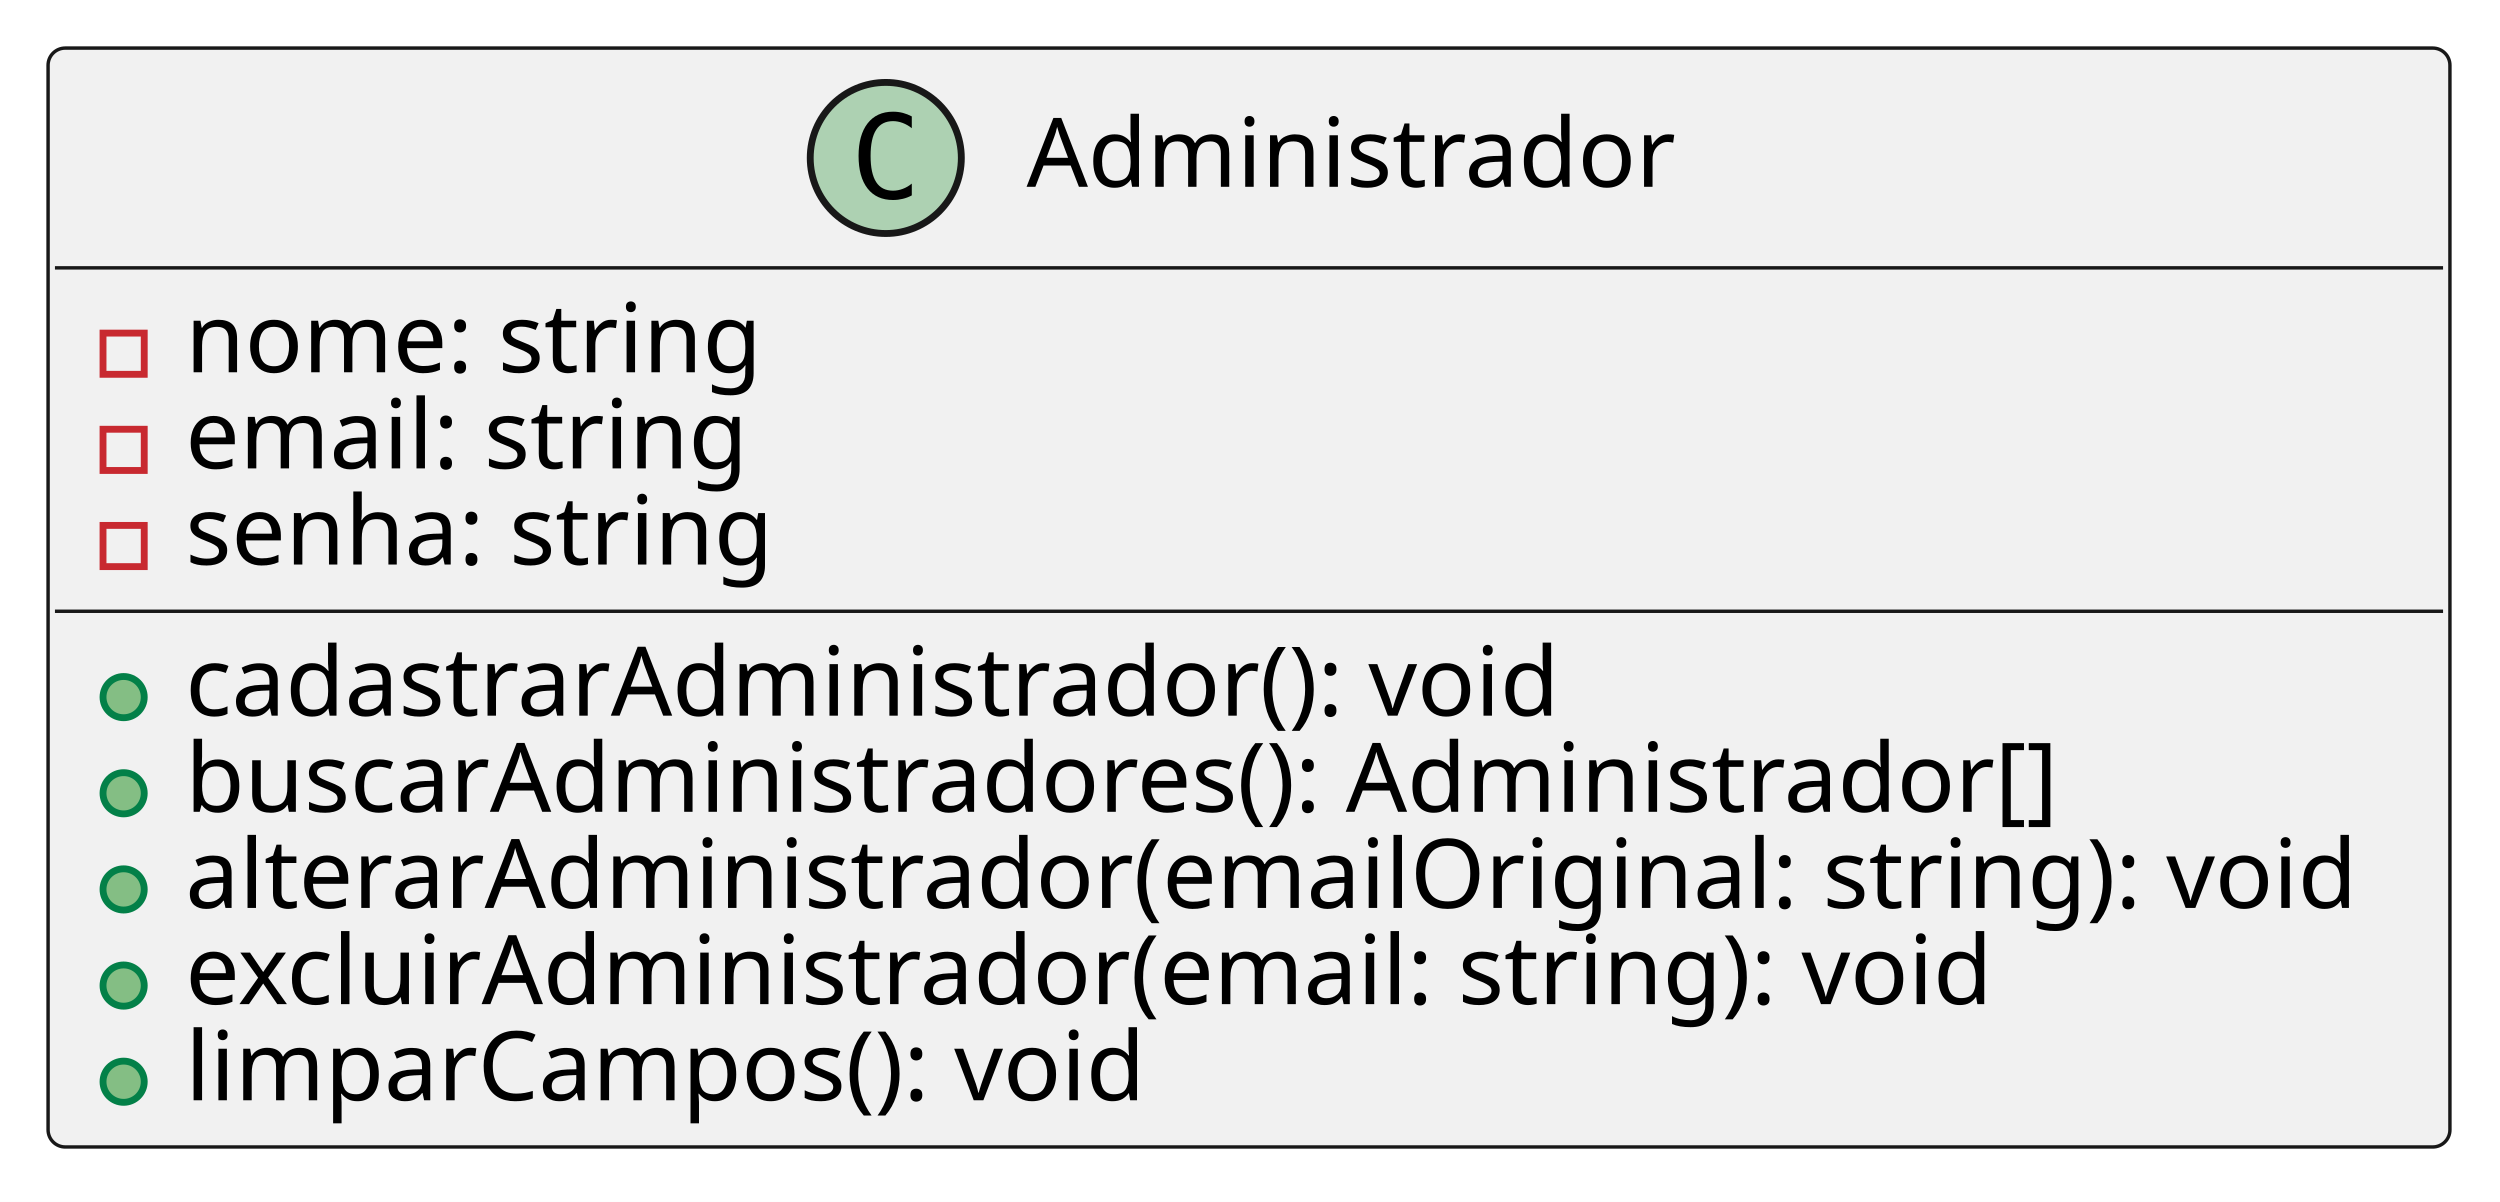
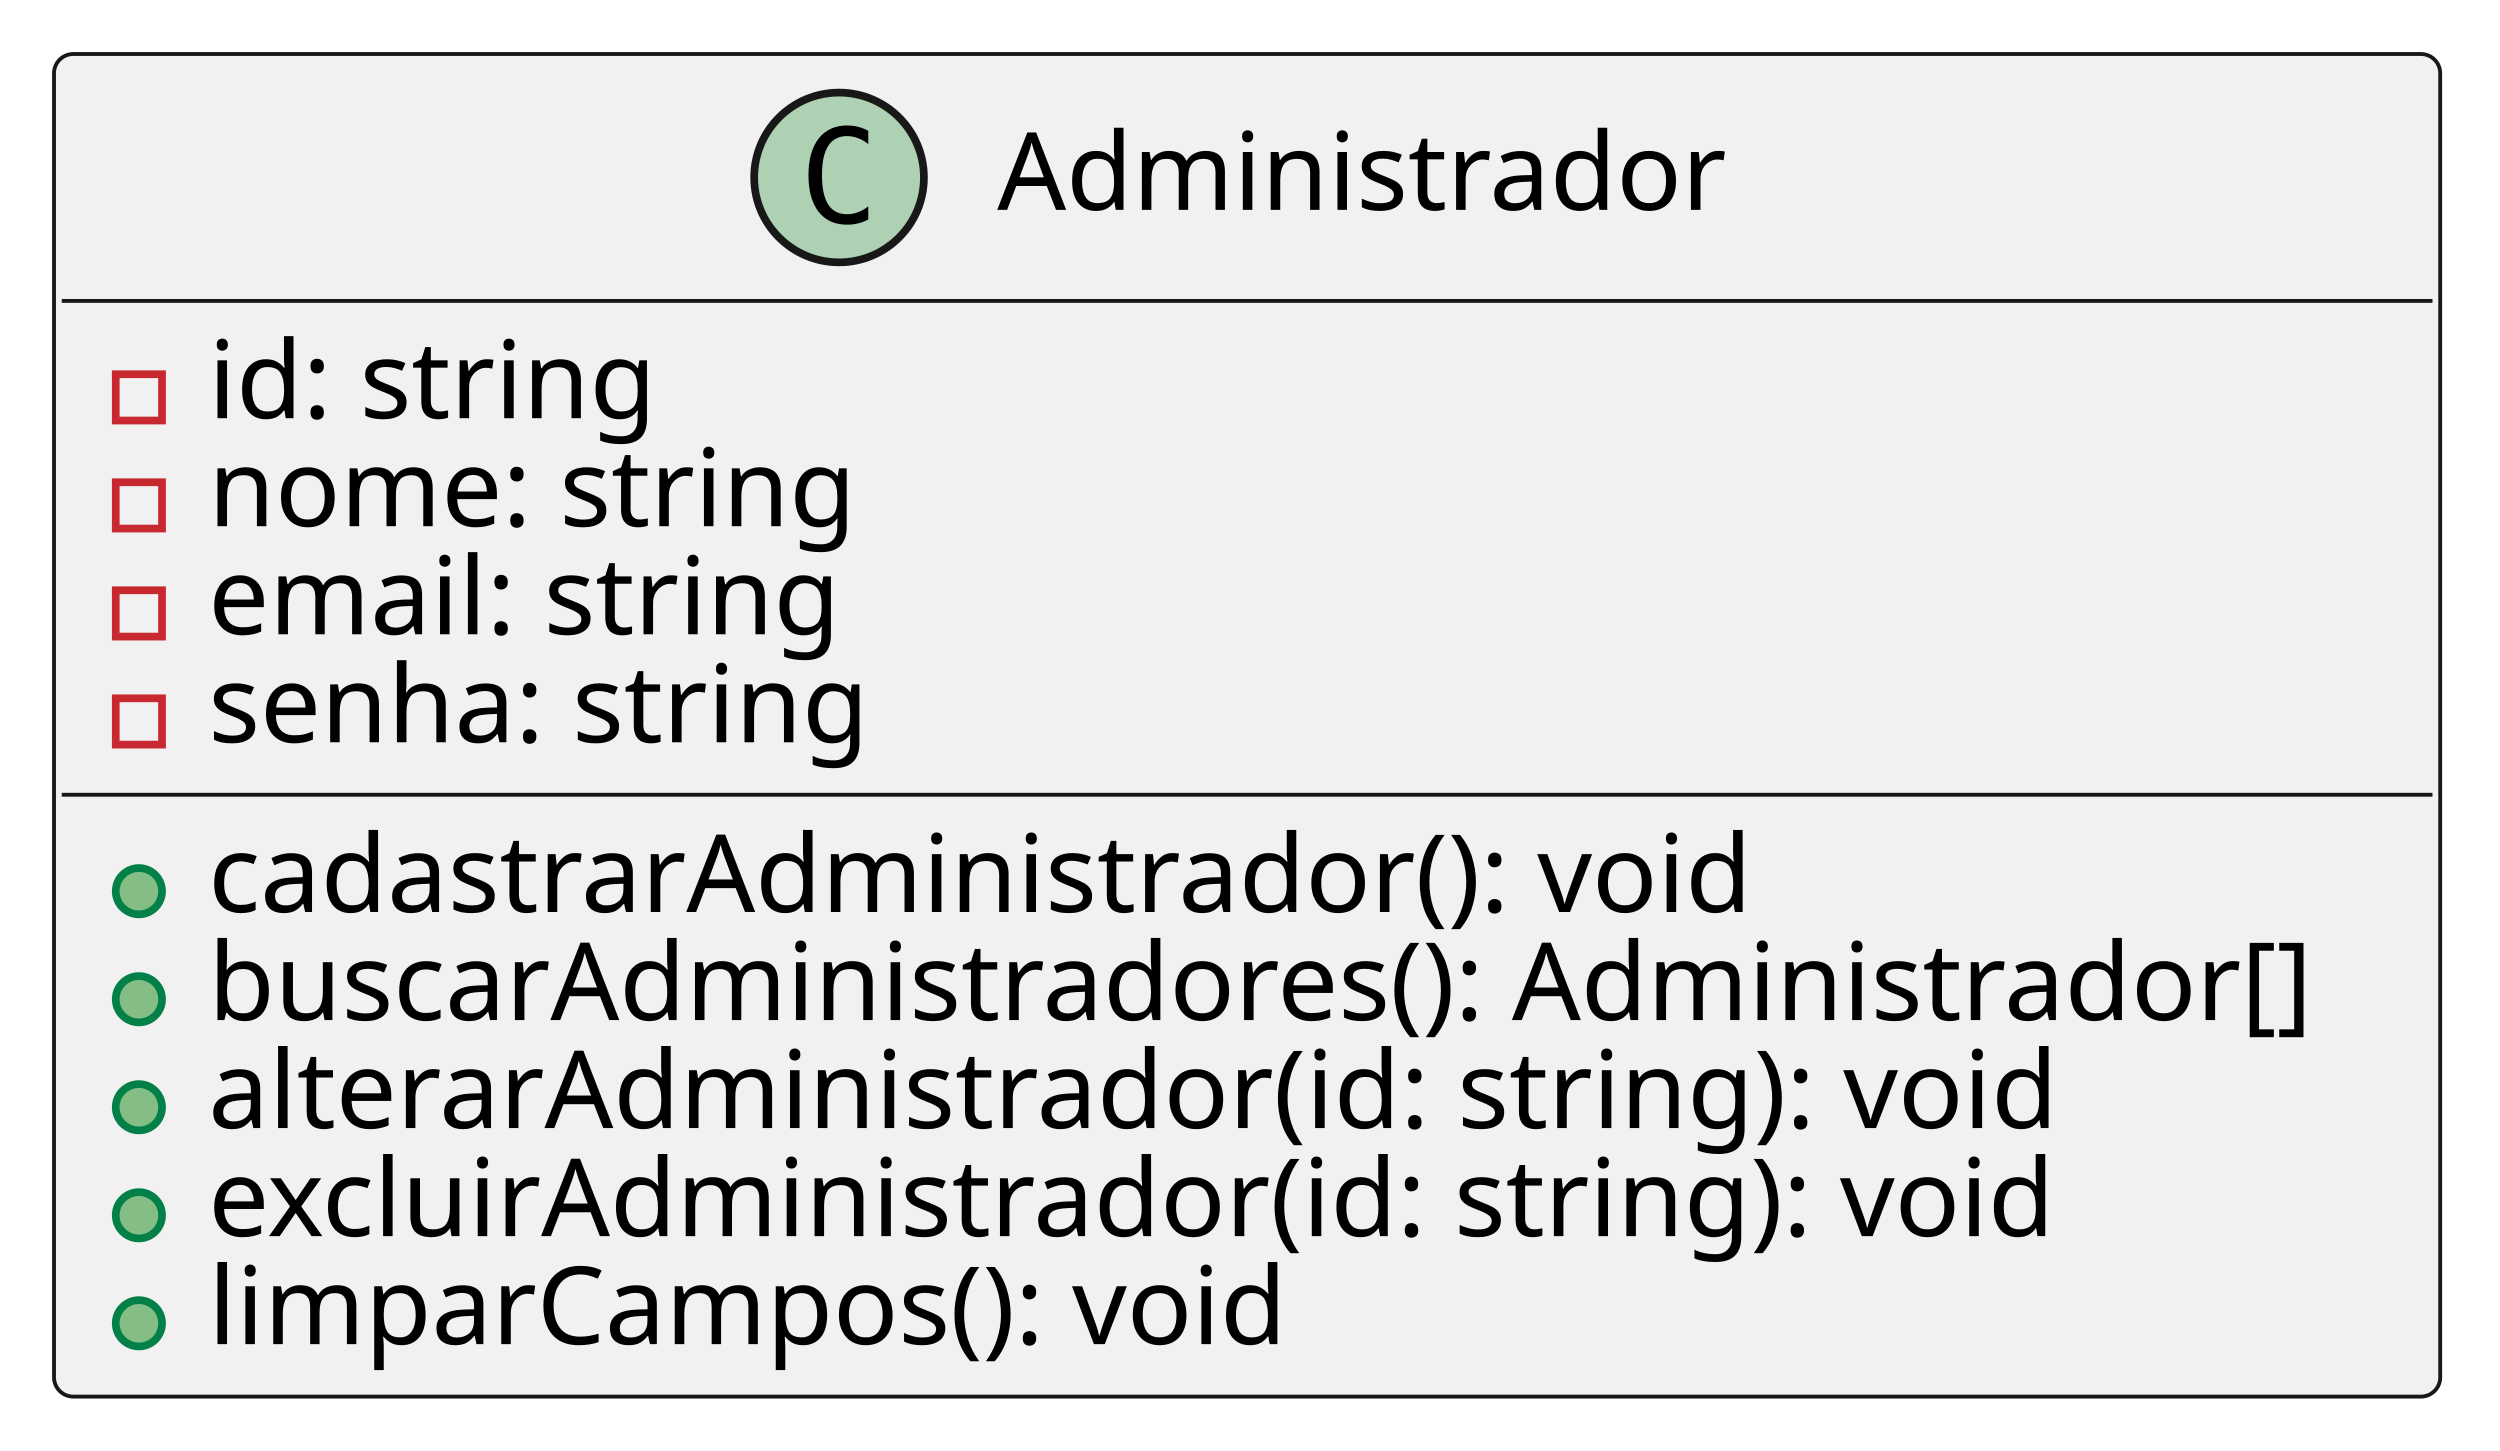
- <svg xmlns="http://www.w3.org/2000/svg" version="1.1" viewBox="0 0 364 175" width="364" height="175">
-   <rect x="0" y="0" width="364" height="175" fill="#FFFFFF" />
+ <svg xmlns="http://www.w3.org/2000/svg" version="1.1" viewBox="0 0 324 188" width="324" height="188">
+   <rect x="0" y="0" width="324" height="188" fill="#FFFFFF" />
  <defs />
  <g>
    <g class="entity" id="ent0001">
-       <rect x="7" y="7" width="349.71" height="160" rx="2.5" ry="2.5" fill="#F1F1F1" stroke="#181818" stroke-width="0.5" />
-       <circle cx="128.97" cy="23" r="11" fill="#ADD1B2" stroke="#181818" stroke-width="1" />
-       <text x="128.97" y="23" font-family="monospace" font-size="17" fill="#000000" text-anchor="middle" dominant-baseline="central">C</text>
-       <text x="149.47" y="27.2" font-size="14" fill="#000000" xml:space="preserve" style="white-space: pre" font-family="sans-serif">Administrador</text>
-       <line x1="8" y1="39" x2="355.71" y2="39" stroke="#181818" stroke-width="0.5" />
+       <rect x="7" y="7" width="309.25" height="174" rx="2.5" ry="2.5" fill="#F1F1F1" stroke="#181818" stroke-width="0.5" />
+       <circle cx="108.74" cy="23" r="11" fill="#ADD1B2" stroke="#181818" stroke-width="1" />
+       <text x="108.74" y="23" font-family="monospace" font-size="17" fill="#000000" text-anchor="middle" dominant-baseline="central">C</text>
+       <text x="129.24" y="27.2" font-size="14" fill="#000000" xml:space="preserve" style="white-space: pre" font-family="sans-serif">Administrador</text>
+       <line x1="8" y1="39" x2="315.25" y2="39" stroke="#181818" stroke-width="0.5" />
      <g>
        <rect x="15" y="48.5" width="6" height="6" fill="#00000000" stroke="#C82930" stroke-width="1" />
      </g>
-       <text x="27" y="54.2" font-size="14" fill="#000000" xml:space="preserve" style="white-space: pre" font-family="sans-serif">nome: string</text>
+       <text x="27" y="54.2" font-size="14" fill="#000000" xml:space="preserve" style="white-space: pre" font-family="sans-serif">id: string</text>
      <g>
        <rect x="15" y="62.5" width="6" height="6" fill="#00000000" stroke="#C82930" stroke-width="1" />
      </g>
-       <text x="27" y="68.2" font-size="14" fill="#000000" xml:space="preserve" style="white-space: pre" font-family="sans-serif">email: string</text>
+       <text x="27" y="68.2" font-size="14" fill="#000000" xml:space="preserve" style="white-space: pre" font-family="sans-serif">nome: string</text>
      <g>
        <rect x="15" y="76.5" width="6" height="6" fill="#00000000" stroke="#C82930" stroke-width="1" />
      </g>
-       <text x="27" y="82.2" font-size="14" fill="#000000" xml:space="preserve" style="white-space: pre" font-family="sans-serif">senha: string</text>
-       <line x1="8" y1="89" x2="355.71" y2="89" stroke="#181818" stroke-width="0.5" />
+       <text x="27" y="82.2" font-size="14" fill="#000000" xml:space="preserve" style="white-space: pre" font-family="sans-serif">email: string</text>
      <g>
-         <circle cx="18" cy="101.5" r="3" fill="#84BE84" stroke="#038048" stroke-width="1" />
+         <rect x="15" y="90.5" width="6" height="6" fill="#00000000" stroke="#C82930" stroke-width="1" />
      </g>
-       <text x="27" y="104.2" font-size="14" fill="#000000" xml:space="preserve" style="white-space: pre" font-family="sans-serif">cadastrarAdministrador(): void</text>
+       <text x="27" y="96.2" font-size="14" fill="#000000" xml:space="preserve" style="white-space: pre" font-family="sans-serif">senha: string</text>
+       <line x1="8" y1="103" x2="315.25" y2="103" stroke="#181818" stroke-width="0.5" />
      <g>
        <circle cx="18" cy="115.5" r="3" fill="#84BE84" stroke="#038048" stroke-width="1" />
      </g>
-       <text x="27" y="118.2" font-size="14" fill="#000000" xml:space="preserve" style="white-space: pre" font-family="sans-serif">buscarAdministradores(): Administrador[]</text>
+       <text x="27" y="118.2" font-size="14" fill="#000000" xml:space="preserve" style="white-space: pre" font-family="sans-serif">cadastrarAdministrador(): void</text>
      <g>
        <circle cx="18" cy="129.5" r="3" fill="#84BE84" stroke="#038048" stroke-width="1" />
      </g>
-       <text x="27" y="132.2" font-size="14" fill="#000000" xml:space="preserve" style="white-space: pre" font-family="sans-serif">alterarAdministrador(emailOriginal: string): void</text>
+       <text x="27" y="132.2" font-size="14" fill="#000000" xml:space="preserve" style="white-space: pre" font-family="sans-serif">buscarAdministradores(): Administrador[]</text>
      <g>
        <circle cx="18" cy="143.5" r="3" fill="#84BE84" stroke="#038048" stroke-width="1" />
      </g>
-       <text x="27" y="146.2" font-size="14" fill="#000000" xml:space="preserve" style="white-space: pre" font-family="sans-serif">excluirAdministrador(email: string): void</text>
+       <text x="27" y="146.2" font-size="14" fill="#000000" xml:space="preserve" style="white-space: pre" font-family="sans-serif">alterarAdministrador(id: string): void</text>
      <g>
        <circle cx="18" cy="157.5" r="3" fill="#84BE84" stroke="#038048" stroke-width="1" />
      </g>
-       <text x="27" y="160.2" font-size="14" fill="#000000" xml:space="preserve" style="white-space: pre" font-family="sans-serif">limparCampos(): void</text>
+       <text x="27" y="160.2" font-size="14" fill="#000000" xml:space="preserve" style="white-space: pre" font-family="sans-serif">excluirAdministrador(id: string): void</text>
+       <g>
+         <circle cx="18" cy="171.5" r="3" fill="#84BE84" stroke="#038048" stroke-width="1" />
+       </g>
+       <text x="27" y="174.2" font-size="14" fill="#000000" xml:space="preserve" style="white-space: pre" font-family="sans-serif">limparCampos(): void</text>
    </g>
  </g>
</svg>
